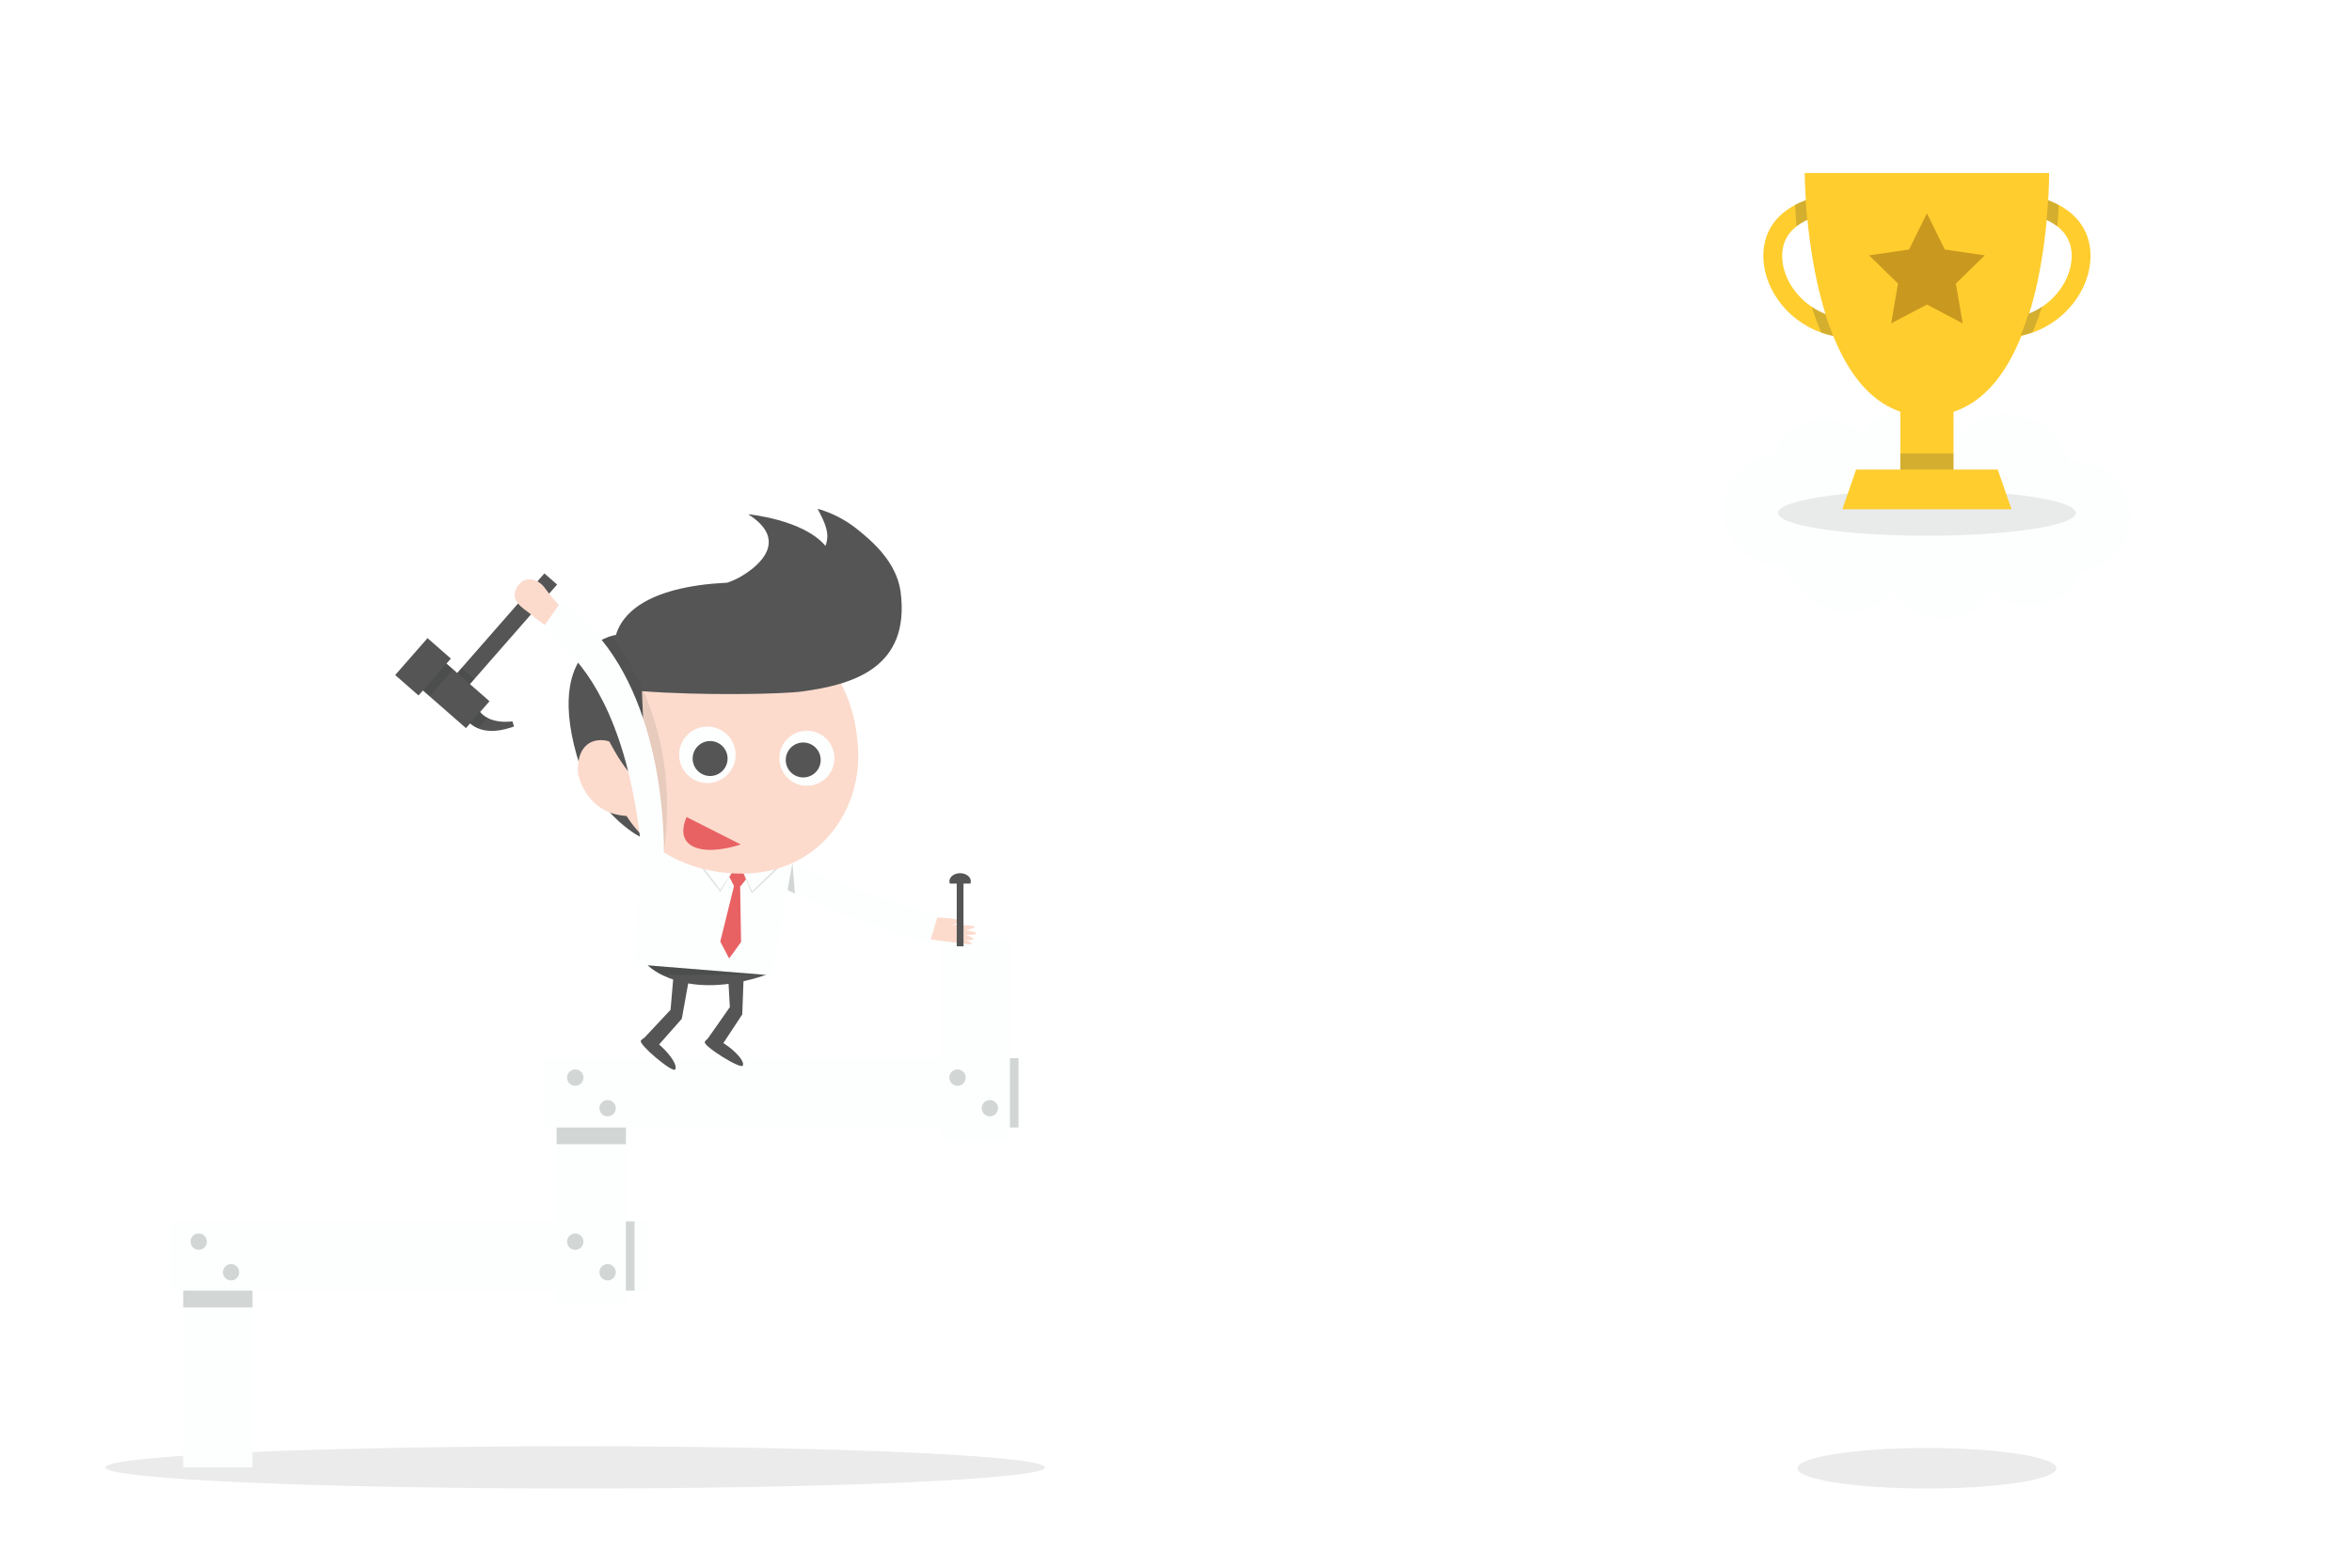
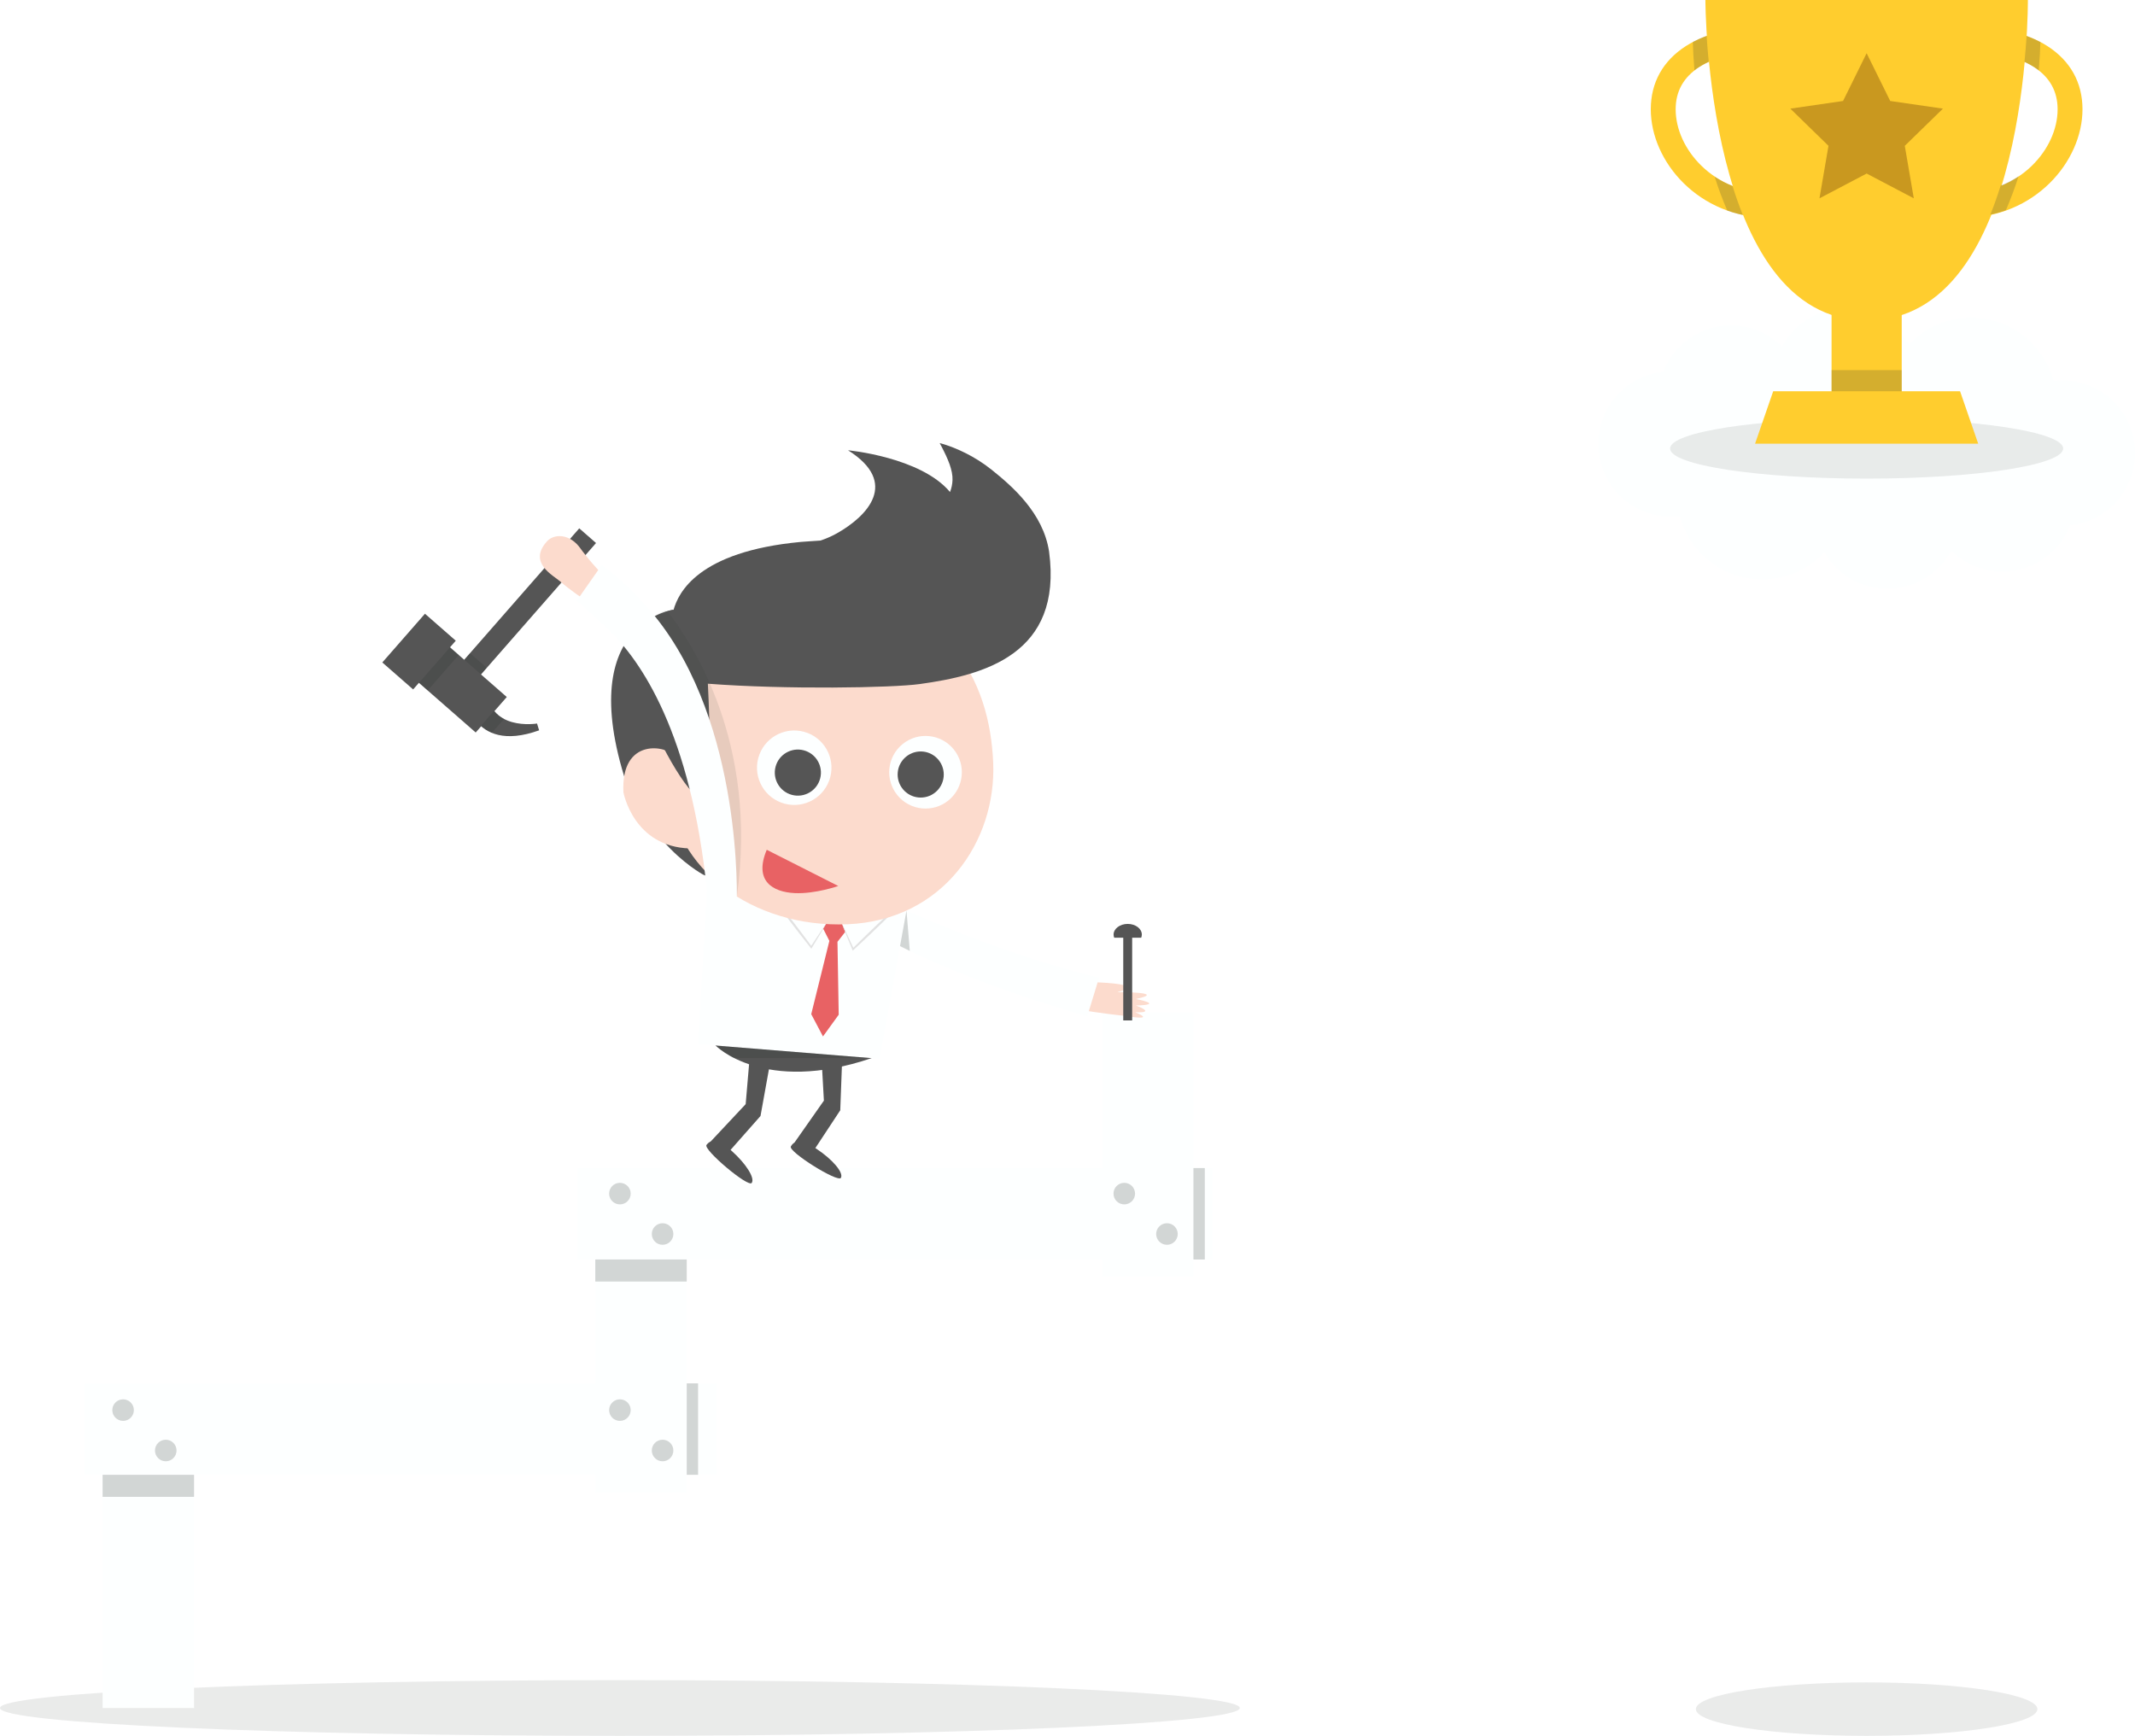
- <svg xmlns="http://www.w3.org/2000/svg" version="1.1" id="Layer_1" x="0px" y="0px" width="1800px" height="1200px" viewBox="0 0 1800 1200" enable-background="new 0 0 1800 1200" xml:space="preserve">
+ <svg xmlns="http://www.w3.org/2000/svg" version="1.1" id="Layer_1" x="0px" y="0px" width="1238.346px" height="1006.948px" viewBox="80.685 132.448 1238.346 1006.948" enable-background="new 80.685 132.448 1238.346 1006.948" xml:space="preserve">
  <g>
    <rect display="none" fill="#92CBDE" width="1800" height="1200" />
    <g>
-       <ellipse opacity="0.1" fill="#29302D" cx="1474.688" cy="1123.885" rx="99.046" ry="15.512" />
+       <ellipse opacity="0.1" fill="#29302D" enable-background="new    " cx="1163.373" cy="1123.885" rx="99.047" ry="15.512" />
      <g>
-         <path fill="#FDFFFF" d="M1588.227,353.142c-1.753,0-3.478,0.12-5.175,0.328c-5.595-21.144-24.851-36.733-47.755-36.733     c-14.237,0-27.063,6.026-36.075,15.665c-7.275-12.617-20.894-21.115-36.504-21.115c-16.04,0-29.982,8.967-37.096,22.16     c-7.61-7.538-18.079-12.197-29.637-12.197c-17.882,0-33.149,11.148-39.261,26.869c-21.182,2.212-37.693,20.12-37.693,41.886     c0,23.262,18.857,42.119,42.119,42.119c1.753,0,3.478-0.12,5.175-0.328c5.595,21.144,24.851,36.733,47.754,36.733     c14.238,0,27.064-6.026,36.076-15.665c7.275,12.617,20.894,21.115,36.504,21.115c16.04,0,29.982-8.967,37.096-22.16     c7.61,7.538,18.079,12.197,29.637,12.197c17.882,0,33.149-11.148,39.261-26.869c21.182-2.212,37.693-20.12,37.693-41.886     C1630.346,372,1611.488,353.142,1588.227,353.142z" />
-         <ellipse opacity="0.1" fill="#29302D" cx="1474.688" cy="392.633" rx="113.994" ry="17.45" />
+         <path fill="#FDFFFF" d="M1276.912,353.142c-1.753,0-3.478,0.12-5.175,0.328c-5.595-21.144-24.851-36.732-47.755-36.732     c-14.237,0-27.062,6.025-36.075,15.665c-7.274-12.617-20.894-21.115-36.504-21.115c-16.04,0-29.981,8.967-37.096,22.16     c-7.61-7.538-18.079-12.197-29.637-12.197c-17.882,0-33.149,11.148-39.261,26.869c-21.183,2.212-37.693,20.12-37.693,41.886     c0,23.262,18.857,42.119,42.119,42.119c1.753,0,3.478-0.12,5.175-0.328c5.595,21.145,24.851,36.733,47.754,36.733     c14.238,0,27.064-6.026,36.076-15.665c7.275,12.617,20.894,21.114,36.504,21.114c16.04,0,29.982-8.967,37.096-22.159     c7.61,7.538,18.079,12.196,29.638,12.196c17.882,0,33.148-11.147,39.261-26.869c21.182-2.212,37.692-20.119,37.692-41.886     C1319.031,372,1300.174,353.142,1276.912,353.142z" />
+         <ellipse opacity="0.1" fill="#29302D" enable-background="new    " cx="1163.373" cy="392.633" rx="113.994" ry="17.45" />
        <g>
-           <polygon fill="#FFCD2E" points="1528.889,359.424 1509.626,359.424 1439.751,359.424 1420.488,359.424 1409.977,389.818       1439.751,389.818 1509.626,389.818 1539.4,389.818     " />
-           <rect x="1454.344" y="308.64" fill="#FFCD2E" width="40.689" height="65.981" />
-           <path fill="#FFCD2E" d="M1568.21,132.448h-43.03h-100.983h-43.03c0,0,0,185.933,93.521,185.933      C1569.625,318.381,1568.21,132.448,1568.21,132.448z" />
-           <path fill="#FFCD2E" d="M1418.666,258.811c-41.38,0-69.177-32.568-69.177-62.987c0-15.463,7.062-28.15,20.423-36.689      c11.949-7.636,28.809-11.672,48.754-11.672c19.416,0,37.756,5.526,51.641,15.561c14.593,10.546,22.629,24.792,22.629,40.114      s-8.036,29.568-22.629,40.114C1456.422,253.285,1438.082,258.811,1418.666,258.811z M1418.666,161.892      c-17.188,0-31.358,3.251-40.982,9.402c-9.133,5.836-13.765,14.09-13.765,24.53c0,11.568,5.438,23.508,14.918,32.758      c10.441,10.188,24.586,15.798,39.829,15.798c16.406,0,31.744-4.555,43.188-12.826c10.738-7.76,16.651-17.852,16.651-28.418      s-5.913-20.658-16.651-28.418C1450.41,166.447,1435.072,161.892,1418.666,161.892z" />
-           <path fill="#FFCD2E" d="M1530.711,258.811c-19.417,0-37.756-5.526-51.642-15.561c-14.592-10.545-22.628-24.792-22.628-40.114      s8.036-29.568,22.628-40.114c13.886-10.035,32.225-15.561,51.642-15.561c19.945,0,36.805,4.036,48.754,11.672      c13.36,8.539,20.423,21.226,20.423,36.689C1599.888,226.242,1572.091,258.811,1530.711,258.811z M1530.711,161.892      c-16.406,0-31.744,4.555-43.188,12.826c-10.738,7.76-16.651,17.852-16.651,28.418s5.913,20.658,16.651,28.418      c11.444,8.271,26.782,12.826,43.188,12.826c15.242,0,29.388-5.611,39.829-15.798c9.48-9.25,14.917-21.19,14.917-32.758      c0-10.44-4.631-18.693-13.764-24.53C1562.069,165.143,1547.897,161.892,1530.711,161.892z" />
+           <polygon fill="#FFCD2E" points="1217.574,359.424 1198.312,359.424 1128.437,359.424 1109.174,359.424 1098.662,389.818       1128.437,389.818 1198.312,389.818 1228.086,389.818     " />
+           <rect x="1143.029" y="308.64" fill="#FFCD2E" width="40.689" height="65.981" />
+           <path fill="#FFCD2E" d="M1256.896,132.448h-43.03h-100.982h-43.03c0,0,0,185.933,93.521,185.933      C1258.311,318.381,1256.896,132.448,1256.896,132.448z" />
+           <path fill="#FFCD2E" d="M1107.352,258.811c-41.38,0-69.177-32.568-69.177-62.987c0-15.463,7.062-28.15,20.423-36.689      c11.949-7.636,28.809-11.672,48.754-11.672c19.416,0,37.756,5.526,51.641,15.561c14.594,10.546,22.629,24.792,22.629,40.114      c0,15.322-8.035,29.568-22.629,40.114C1145.107,253.285,1126.768,258.811,1107.352,258.811z M1107.352,161.892      c-17.188,0-31.358,3.251-40.982,9.402c-9.133,5.836-13.765,14.09-13.765,24.53c0,11.568,5.438,23.508,14.918,32.758      c10.441,10.188,24.586,15.798,39.829,15.798c16.406,0,31.744-4.555,43.188-12.826c10.738-7.76,16.651-17.852,16.651-28.418      c0-10.566-5.913-20.658-16.651-28.418C1139.096,166.447,1123.758,161.892,1107.352,161.892z" />
+           <path fill="#FFCD2E" d="M1219.396,258.811c-19.417,0-37.756-5.526-51.642-15.561c-14.593-10.545-22.628-24.792-22.628-40.114      c0-15.322,8.035-29.568,22.628-40.114c13.886-10.035,32.225-15.561,51.642-15.561c19.945,0,36.805,4.036,48.754,11.672      c13.36,8.539,20.423,21.226,20.423,36.689C1288.573,226.242,1260.776,258.811,1219.396,258.811z M1219.396,161.892      c-16.406,0-31.744,4.555-43.188,12.826c-10.738,7.76-16.651,17.852-16.651,28.418c0,10.566,5.913,20.658,16.651,28.418      c11.443,8.271,26.781,12.826,43.188,12.826c15.242,0,29.389-5.611,39.829-15.798c9.479-9.25,14.917-21.19,14.917-32.758      c0-10.44-4.631-18.693-13.764-24.53C1250.755,165.143,1236.582,161.892,1219.396,161.892z" />
          <g opacity="0.2">
            <g>
-               <path fill="#29302D" d="M1377.546,171.297c1.712-1.094,3.571-2.095,5.562-3.003c-0.542-5.509-0.942-10.576-1.238-15.065        c-2.831,1.042-5.501,2.222-7.997,3.536c0.116,4.093,0.377,9.726,0.941,16.458        C1375.676,172.555,1376.584,171.912,1377.546,171.297z" />
-               <path fill="#29302D" d="M1396.906,240.341c-3.653-1.442-7.129-3.259-10.381-5.426c2.094,6.62,4.531,13.25,7.367,19.734        c2.888,1.025,5.89,1.876,8.997,2.538C1400.68,251.709,1398.692,246.064,1396.906,240.341z" />
+               <path fill="#29302D" d="M1066.231,171.297c1.712-1.094,3.571-2.095,5.562-3.003c-0.542-5.509-0.942-10.576-1.238-15.065        c-2.831,1.042-5.501,2.222-7.997,3.536c0.116,4.093,0.377,9.726,0.941,16.458        C1064.361,172.555,1065.27,171.912,1066.231,171.297z" />
+               <path fill="#29302D" d="M1085.592,240.341c-3.653-1.442-7.129-3.259-10.381-5.426c2.094,6.62,4.53,13.25,7.366,19.734        c2.889,1.025,5.891,1.876,8.997,2.538C1089.365,251.709,1087.378,246.064,1085.592,240.341z" />
            </g>
          </g>
          <g opacity="0.2">
-             <path fill="#29302D" d="M1571.795,171.385c-1.712-1.094-3.57-2.095-5.562-3.003c0.542-5.509,0.942-10.576,1.238-15.065       c2.831,1.042,5.501,2.222,7.997,3.536c-0.116,4.093-0.376,9.726-0.941,16.458C1573.665,172.642,1572.757,172,1571.795,171.385z       " />
-             <path fill="#29302D" d="M1552.435,240.068c3.653-1.442,7.13-3.259,10.381-5.426c-2.094,6.62-4.531,13.25-7.367,19.734       c-2.888,1.025-5.89,1.876-8.997,2.538C1548.662,251.436,1550.648,245.791,1552.435,240.068z" />
+             <path fill="#29302D" d="M1260.48,171.385c-1.712-1.094-3.57-2.095-5.562-3.003c0.542-5.509,0.941-10.576,1.237-15.065       c2.831,1.042,5.501,2.222,7.997,3.536c-0.116,4.093-0.376,9.726-0.94,16.458C1262.351,172.642,1261.442,172,1260.48,171.385z" />
+             <path fill="#29302D" d="M1241.121,240.068c3.652-1.442,7.13-3.259,10.381-5.426c-2.095,6.62-4.531,13.25-7.367,19.734       c-2.888,1.025-5.891,1.876-8.997,2.538C1237.348,251.436,1239.334,245.791,1241.121,240.068z" />
          </g>
-           <polygon fill="#C9981F" points="1474.688,163.313 1488.364,191.024 1518.945,195.467 1496.816,217.037 1502.04,247.494       1474.688,233.114 1447.336,247.494 1452.561,217.037 1430.432,195.467 1461.013,191.024     " />
-           <rect x="1454.344" y="347.139" opacity="0.2" fill="#29302D" width="40.689" height="12.285" />
+           <polygon fill="#C9981F" points="1163.373,163.313 1177.05,191.024 1207.631,195.467 1185.502,217.037 1190.726,247.494       1163.373,233.114 1136.021,247.494 1141.246,217.037 1119.117,195.467 1149.698,191.024     " />
+           <rect x="1143.029" y="347.139" opacity="0.2" fill="#29302D" enable-background="new    " width="40.689" height="12.285" />
        </g>
      </g>
    </g>
    <g>
-       <ellipse opacity="0.1" fill="#29302D" cx="440.245" cy="1123.229" rx="359.56" ry="16.167" />
-       <rect x="415.498" y="810.016" fill="#FDFFFF" width="368.442" height="53.04" />
+       <ellipse opacity="0.1" fill="#29302D" enable-background="new    " cx="440.245" cy="1123.229" rx="359.56" ry="16.167" />
+       <rect x="415.498" y="810.016" fill="#FDFFFF" width="368.441" height="53.04" />
      <rect x="425.963" y="845.245" fill="#FDFFFF" width="53.041" height="153.083" />
      <rect x="719.864" y="719.655" fill="#FDFFFF" width="53.041" height="153.083" />
      <rect x="129.737" y="934.917" fill="#FDFFFF" width="366.217" height="53.041" />
-       <rect x="140.203" y="970.147" fill="#FDFFFF" width="53.041" height="153.082" />
+       <rect x="140.203" y="970.146" fill="#FDFFFF" width="53.041" height="153.082" />
      <g>
        <g>
          <g>
            <g>
-               <path fill="#FCDBCD" d="M711.92,702.104c0,0,36.392,0.638,16.862,5.839c0,0,29.729-0.102,10.74,4.015c0,0,17.392,3.31,0,3.773        c0,0,12.479,4.423-0.409,3.919c0,0,13.306,5.197-5.612,2.129c0,0-15.611-1.57-27.574-3.873L711.92,702.104z" />
+               <path fill="#FCDBCD" d="M711.92,702.104c0,0,36.393,0.639,16.862,5.84c0,0,29.729-0.103,10.739,4.015c0,0,17.393,3.31,0,3.773        c0,0,12.479,4.423-0.408,3.919c0,0,13.306,5.196-5.612,2.129c0,0-15.611-1.57-27.574-3.873L711.92,702.104z" />
            </g>
          </g>
-           <path fill="#FDFFFF" d="M718.162,699.558l-6.844,22.443c-127.849-37.103-158.65-73.704-158.65-73.704l0.8-13.785      c18.527,10.413,36.003,18.533,53.007,26.132C669.47,688.796,718.162,699.558,718.162,699.558z" />
+           <path fill="#FDFFFF" d="M718.162,699.558l-6.844,22.443c-127.85-37.103-158.65-73.704-158.65-73.704l0.8-13.785      c18.527,10.413,36.003,18.533,53.007,26.133C669.47,688.796,718.162,699.558,718.162,699.558z" />
        </g>
        <g>
-           <polygon fill="#555555" points="568.048,776.512 551.388,801.793 540.402,796.796 558.563,770.901 556.964,742.313       569.112,748.129     " />
-           <path fill="#555555" d="M568.446,815.677c-1.603,3.02-30.661-15.15-29.056-18.171c1.603-3.021,5.496-4.889,14.911,1.368      C563.716,805.133,570.05,812.654,568.446,815.677z" />
+           <polygon fill="#555555" points="568.048,776.512 551.388,801.793 540.402,796.796 558.562,770.901 556.964,742.312       569.112,748.129     " />
+           <path fill="#555555" d="M568.446,815.677c-1.604,3.021-30.661-15.149-29.057-18.171c1.604-3.021,5.496-4.889,14.911,1.368      C563.716,805.133,570.05,812.654,568.446,815.677z" />
        </g>
        <g>
          <polygon fill="#555555" points="521.793,779.826 501.746,802.517 491.57,796.025 513.19,772.939 515.624,744.41       526.834,751.875     " />
-           <path fill="#555555" d="M516.684,818.659c-2.011,2.764-28.228-19.309-26.215-22.073c2.012-2.767,6.129-4.068,14.571,3.449      C513.482,807.555,518.696,815.893,516.684,818.659z" />
+           <path fill="#555555" d="M516.684,818.659c-2.011,2.764-28.228-19.31-26.215-22.073c2.013-2.767,6.129-4.068,14.571,3.449      C513.482,807.555,518.696,815.893,516.684,818.659z" />
        </g>
-         <path fill="#555555" d="M577.513,739.668l-83.121-5.592l1.394,4.887c0,0,27.84,28.543,90.407,7.298L577.513,739.668z" />
+         <path fill="#555555" d="M577.513,739.668l-83.121-5.592l1.395,4.887c0,0,27.84,28.543,90.407,7.298L577.513,739.668z" />
        <polygon fill="#FDFFFF" points="607.146,656.949 590.84,746.63 485.589,738.135 492.181,624.518    " />
-         <polygon fill="#E86264" points="572.264,671.354 565.492,664.479 557.303,669.508 561.741,678.228 551.215,720.749      558.031,733.668 567.157,721.065 566.44,678.771    " />
+         <polygon fill="#E86264" points="572.264,671.354 565.492,664.479 557.303,669.508 561.741,678.229 551.215,720.749      558.031,733.668 567.157,721.065 566.44,678.771    " />
        <g>
          <polygon fill="#FDFFFF" points="568.597,667.328 575.473,683.082 595.181,664.181     " />
-           <path fill="#E2E2E2" d="M575.216,666.302c2.206-0.342,4.415-0.65,6.625-0.965c4.417-0.618,8.843-1.198,13.269-1.76l1.809-0.23      l-1.319,1.271l-4.905,4.745l-4.936,4.718c-1.642,1.571-3.297,3.137-4.958,4.692c-1.654,1.561-3.315,3.117-4.99,4.659      l-0.518,0.479l-0.267-0.639c-1.108-2.642-2.191-5.291-3.267-7.947c-1.054-2.666-2.142-5.314-3.161-7.997      C570.801,666.959,573.01,666.637,575.216,666.302z M572.315,675.084c1.213,2.595,2.423,5.193,3.605,7.804l-0.786-0.163      c1.611-1.604,3.236-3.199,4.865-4.787c1.624-1.596,3.254-3.183,4.894-4.759l4.919-4.73l4.945-4.706l0.495,1.043      c-4.436,0.489-8.87,0.958-13.315,1.389c-2.22,0.208-4.443,0.428-6.667,0.607c-2.222,0.19-4.442,0.395-6.672,0.547      C569.872,669.897,571.073,672.499,572.315,675.084z" />
+           <path fill="#E2E2E2" d="M575.216,666.302c2.206-0.342,4.415-0.649,6.625-0.965c4.417-0.618,8.843-1.198,13.27-1.76l1.809-0.23      l-1.319,1.271l-4.904,4.745l-4.937,4.718c-1.642,1.571-3.297,3.137-4.958,4.692c-1.653,1.561-3.314,3.116-4.99,4.658      l-0.518,0.479l-0.267-0.639c-1.108-2.643-2.191-5.291-3.268-7.947c-1.054-2.666-2.142-5.314-3.161-7.997      C570.801,666.959,573.01,666.637,575.216,666.302z M572.315,675.084c1.213,2.595,2.423,5.193,3.604,7.804l-0.786-0.163      c1.611-1.604,3.236-3.198,4.865-4.787c1.624-1.596,3.254-3.183,4.894-4.759l4.919-4.729l4.945-4.706l0.495,1.043      c-4.436,0.489-8.87,0.958-13.315,1.389c-2.22,0.208-4.442,0.429-6.667,0.607c-2.222,0.189-4.441,0.395-6.672,0.547      C569.872,669.896,571.073,672.499,572.315,675.084z" />
        </g>
        <g>
-           <polygon fill="#FDFFFF" points="560.426,667.416 551.228,681.936 534.638,660.247     " />
-           <path fill="#E2E2E2" d="M553.915,665.862c-2.172-0.52-4.332-1.075-6.497-1.621c-4.323-1.105-8.635-2.245-12.944-3.408      l0.645-0.952l4.169,5.401l4.141,5.428c1.381,1.81,2.748,3.628,4.11,5.452c1.366,1.818,2.726,3.64,4.074,5.477l-0.798,0.036      c1.568-2.397,3.161-4.781,4.755-7.159c1.619-2.367,3.205-4.754,4.856-7.1C558.248,666.927,556.084,666.388,553.915,665.862z       M556.083,674.838c-1.47,2.461-2.946,4.918-4.444,7.36l-0.361,0.587l-0.438-0.554c-1.421-1.781-2.823-3.571-4.221-5.364      c-1.403-1.793-2.802-3.591-4.185-5.395l-4.155-5.417l-4.125-5.437l-1.109-1.461l1.756,0.504      c4.285,1.231,8.571,2.481,12.842,3.766c2.136,0.647,4.272,1.289,6.397,1.965c2.131,0.669,4.264,1.324,6.386,2.023      C559.011,669.911,557.529,672.366,556.083,674.838z" />
+           <polygon fill="#FDFFFF" points="560.426,667.416 551.229,681.936 534.638,660.247     " />
+           <path fill="#E2E2E2" d="M553.915,665.862c-2.172-0.521-4.332-1.075-6.497-1.621c-4.323-1.105-8.635-2.245-12.944-3.408      l0.646-0.952l4.169,5.401l4.141,5.428c1.381,1.81,2.748,3.628,4.11,5.452c1.366,1.818,2.726,3.64,4.074,5.477l-0.798,0.036      c1.567-2.396,3.16-4.781,4.755-7.159c1.619-2.366,3.205-4.754,4.855-7.1C558.248,666.927,556.084,666.388,553.915,665.862z       M556.083,674.838c-1.47,2.461-2.946,4.918-4.444,7.36l-0.36,0.587l-0.438-0.555c-1.421-1.78-2.823-3.57-4.221-5.363      c-1.403-1.793-2.802-3.591-4.186-5.396l-4.154-5.417l-4.125-5.437l-1.109-1.461l1.756,0.504c4.285,1.23,8.571,2.48,12.842,3.766      c2.137,0.647,4.272,1.289,6.397,1.965c2.131,0.669,4.264,1.324,6.386,2.023C559.011,669.911,557.529,672.366,556.083,674.838z" />
        </g>
-         <path opacity="0.2" fill="#29302D" d="M495.785,738.963c0,0,1.969,1.727,2.664,2.255c0.65,0.493,5.878,4.398,8.196,5.043h79.547     L495.785,738.963z" />
+         <path opacity="0.2" fill="#29302D" enable-background="new    " d="M495.785,738.963c0,0,1.969,1.728,2.664,2.255     c0.649,0.493,5.878,4.398,8.195,5.043h79.548L495.785,738.963z" />
        <g>
          <path fill="#555555" d="M471.373,486.167c0,0-61.759,7.556-24.011,110.386L471.373,486.167z" />
-           <path fill="#555555" d="M489.08,640.065c12.604,5.334,16.742-37.527,15.331-71.691c-1.414-34.166-21.64-57.493-37.759-56.825      c-16.119,0.667-24.13-29.421-23.522,51.735C443.511,614.248,486.902,639.144,489.08,640.065z" />
-           <path fill="#FCDBCD" d="M442.289,592.06c-1.659-32.334,25.69-27.072,29.521-20.936c7.182,11.508,9.055,53.489,9.055,53.489      C447.967,623.706,442.289,592.06,442.289,592.06z" />
-           <path fill="#FCDBCD" d="M468.806,590.228c1.911,45.595,48.267,80.683,103.533,78.367c55.271-2.317,86.328-48.164,84.417-93.763      c-1.91-45.597-24.59-102.832-120.445-102.573C444.295,472.508,466.896,544.629,468.806,590.228z" />
+           <path fill="#555555" d="M489.08,640.065c12.604,5.334,16.742-37.527,15.331-71.691c-1.414-34.166-21.64-57.493-37.759-56.825      c-16.119,0.667-24.131-29.421-23.522,51.735C443.511,614.248,486.902,639.144,489.08,640.065z" />
+           <path fill="#FCDBCD" d="M442.289,592.06c-1.659-32.334,25.689-27.071,29.521-20.936c7.183,11.508,9.056,53.489,9.056,53.489      C447.967,623.706,442.289,592.06,442.289,592.06z" />
+           <path fill="#FCDBCD" d="M468.806,590.229c1.911,45.595,48.268,80.683,103.533,78.366c55.271-2.316,86.328-48.164,84.417-93.763      c-1.91-45.597-24.59-102.832-120.445-102.573C444.295,472.508,466.896,544.629,468.806,590.229z" />
          <g>
-             <path fill="#FDFFFF" d="M520.482,572.255c-3.057,11.529,3.812,23.351,15.342,26.409c11.528,3.059,23.352-3.813,26.41-15.344       c3.056-11.526-3.809-23.352-15.34-26.409C535.363,553.854,523.538,560.727,520.482,572.255z" />
-             <path fill="#555555" d="M530.533,577.194c-1.893,7.14,2.361,14.465,9.501,16.356c7.141,1.897,14.462-2.358,16.355-9.501       c1.891-7.138-2.36-14.463-9.5-16.354C539.747,565.805,532.428,570.054,530.533,577.194z" />
+             <path fill="#FDFFFF" d="M520.482,572.255c-3.058,11.529,3.812,23.352,15.342,26.409c11.527,3.059,23.352-3.813,26.41-15.344       c3.056-11.526-3.81-23.353-15.341-26.409C535.363,553.854,523.538,560.727,520.482,572.255z" />
+             <path fill="#555555" d="M530.533,577.194c-1.894,7.14,2.361,14.465,9.501,16.355c7.141,1.897,14.462-2.357,16.354-9.501       c1.892-7.138-2.359-14.463-9.5-16.354C539.747,565.805,532.428,570.054,530.533,577.194z" />
          </g>
          <g>
-             <path fill="#FDFFFF" d="M601.223,593.77c7.374,8.997,20.645,10.31,29.643,2.935c8.997-7.375,10.307-20.646,2.932-29.646       c-7.373-8.994-20.643-10.311-29.641-2.935C595.158,571.501,593.847,584.773,601.223,593.77z" />
-             <path fill="#555555" d="M604.366,590.209c4.685,5.714,13.115,6.549,18.825,1.864c5.717-4.681,6.549-13.11,1.864-18.823       c-4.683-5.711-13.111-6.547-18.824-1.862C600.52,576.072,599.686,584.497,604.366,590.209z" />
+             <path fill="#FDFFFF" d="M601.223,593.77c7.374,8.997,20.646,10.311,29.644,2.936c8.997-7.375,10.307-20.646,2.932-29.646       c-7.373-8.993-20.643-10.311-29.641-2.935C595.158,571.501,593.847,584.773,601.223,593.77z" />
+             <path fill="#555555" d="M604.366,590.209c4.685,5.714,13.115,6.549,18.825,1.864c5.717-4.682,6.549-13.11,1.863-18.823       c-4.683-5.711-13.11-6.547-18.823-1.862C600.52,576.072,599.686,584.497,604.366,590.209z" />
          </g>
-           <path fill="#555555" d="M689.178,452.457c-3.362-22.431-21.488-38.038-33.303-47.506c-10.192-8.17-20.586-12.413-26.11-14.271      c-2.535-0.851-4.048-1.206-4.048-1.206c0.376,0.677,0.733,1.346,1.076,2.008c3.824,7.345,6.561,13.752,6.367,19.405      c-0.086,2.5-0.592,4.816-1.446,6.971c-16.974-20.319-59.145-24.209-59.145-24.209c29.975,18.885,11.083,38.246-6.407,48.143      c-3.313,1.875-6.668,3.24-9.62,4.225c-5.223,0.384-9.264,0.591-11.386,0.79c-59.753,5.591-70.993,29.546-73.783,39.361      c-9.291,0.784-25.473,14.628-22.656,30.573c-1.029,3.247,1.146,9.476,3.545,17.679c8.127,26.458,28.186,60.713,34.621,60.446      c7.142-0.296,5.564-41.4,4.376-65.81c45.312,3.456,106.793,2.416,122.879,0.199      C651.304,524.127,697.174,512.112,689.178,452.457z" />
+           <path fill="#555555" d="M689.178,452.457c-3.361-22.431-21.487-38.038-33.303-47.506c-10.192-8.17-20.586-12.413-26.11-14.271      c-2.534-0.851-4.048-1.206-4.048-1.206c0.376,0.678,0.733,1.347,1.076,2.009c3.824,7.345,6.561,13.752,6.367,19.404      c-0.086,2.5-0.592,4.816-1.446,6.972c-16.974-20.319-59.145-24.209-59.145-24.209c29.975,18.885,11.083,38.245-6.407,48.143      c-3.313,1.875-6.668,3.24-9.62,4.225c-5.223,0.385-9.264,0.592-11.386,0.79c-59.753,5.592-70.993,29.546-73.783,39.361      c-9.291,0.784-25.473,14.628-22.656,30.573c-1.028,3.247,1.146,9.476,3.545,17.679c8.127,26.458,28.187,60.713,34.621,60.446      c7.143-0.296,5.564-41.4,4.376-65.811c45.312,3.456,106.793,2.416,122.879,0.199      C651.304,524.127,697.174,512.112,689.178,452.457z" />
        </g>
-         <polygon opacity="0.2" fill="#29302D" points="608.382,684.05 602.722,681.279 606.474,660.644    " />
-         <path fill="#E86264" d="M525.417,625.391l41.479,21.006c0,0-13.358,4.69-25.279,4.124     C528.905,649.916,517.805,643.523,525.417,625.391z" />
-         <path opacity="0.1" fill="#29302D" d="M467.815,486.98c13.885,18.199,52.832,75.259,40.263,165.54l-47.603-162.695     C460.475,489.825,466.732,485.561,467.815,486.98z" />
+         <polygon opacity="0.2" fill="#29302D" enable-background="new    " points="608.382,684.05 602.722,681.279 606.474,660.644         " />
+         <path fill="#E86264" d="M525.417,625.391l41.479,21.006c0,0-13.358,4.69-25.279,4.125     C528.905,649.916,517.805,643.523,525.417,625.391z" />
+         <path opacity="0.1" fill="#29302D" enable-background="new    " d="M467.815,486.98c13.885,18.198,52.831,75.259,40.263,165.539     l-47.604-162.694C460.475,489.825,466.732,485.561,467.815,486.98z" />
        <g>
          <g>
-             <rect x="379.452" y="429.83" transform="matrix(-0.7525 -0.6586 0.6586 -0.7525 357.724 1102.022)" fill="#555555" width="12.933" height="107.938" />
-             <rect x="319.387" y="516.021" transform="matrix(-0.7525 -0.6586 0.6586 -0.7525 257.1019 1156.011)" fill="#555555" width="52.726" height="27.357" />
-             <rect x="311.836" y="491.636" transform="matrix(-0.7525 -0.6586 0.6586 -0.7525 231.1774 1107.698)" fill="#555555" width="23.751" height="37.555" />
-             <path fill="#555555" d="M393.381,556.099l-1.205-3.948c0,0-29.154,4.943-29.199-21.656l-12.73,3.886       C350.247,534.38,353.349,570.476,393.381,556.099z" />
-             <rect x="331.818" y="506.767" transform="matrix(-0.7525 -0.6586 0.6586 -0.7525 244.6504 1132.828)" opacity="0.2" fill="#29302D" width="6.715" height="27.358" />
-             <rect x="349.97" y="514.938" transform="matrix(-0.7525 -0.6586 0.6586 -0.7525 283.8707 1141.646)" opacity="0.2" fill="#29302D" width="12.933" height="5.098" />
+             <rect x="379.483" y="429.829" transform="matrix(0.7525 0.6586 -0.6586 0.7525 414.1879 -134.4421)" fill="#555555" width="12.934" height="107.938" />
+             <rect x="319.422" y="516.022" transform="matrix(0.7525 0.6586 -0.6586 0.7525 434.436 -96.6309)" fill="#555555" width="52.726" height="27.358" />
+             <rect x="311.867" y="491.639" transform="matrix(0.7525 0.6586 -0.6586 0.7525 416.2821 -86.8867)" fill="#555555" width="23.752" height="37.555" />
+             <path fill="#555555" d="M393.381,556.099l-1.205-3.947c0,0-29.154,4.942-29.199-21.656l-12.73,3.886       C350.247,534.38,353.349,570.476,393.381,556.099z" />
+             <rect x="331.839" y="506.767" transform="matrix(0.7525 0.6586 -0.6586 0.7525 425.7687 -91.9407)" opacity="0.2" fill="#29302D" enable-background="new    " width="6.715" height="27.357" />
+             <rect x="350.003" y="514.939" transform="matrix(0.7525 0.6586 -0.6586 0.7525 429.0448 -106.6888)" opacity="0.2" fill="#29302D" enable-background="new    " width="12.933" height="5.098" />
            <g opacity="0.2">
              <g>
                <path fill="#29302D" d="M366.034,557.508l7.055-8.062c-2.154-1.107-4.17-2.616-5.839-4.658l-7.68,8.776         C361.369,555.136,363.504,556.5,366.034,557.508z" />
              </g>
            </g>
          </g>
          <g>
            <g>
              <g>
-                 <path fill="#FCDBCD" d="M419.281,480.071c0,0-8.316-5.625-13.616-10.31c-3.929-3.472-19.11-10.913-7.584-23.435         c3.851-4.183,13.072-4.701,19.441,4.488c0,0,6.686,9.437,16.215,18.355L419.281,480.071z" />
+                 <path fill="#FCDBCD" d="M419.281,480.071c0,0-8.316-5.625-13.616-10.311c-3.929-3.472-19.11-10.913-7.584-23.435         c3.851-4.184,13.072-4.701,19.441,4.488c0,0,6.686,9.437,16.215,18.354L419.281,480.071z" />
              </g>
            </g>
          </g>
-           <path fill="#FDFFFF" d="M429.659,460.283l-14.438,20.597c0,0,6.449,5.551,17.727,16.188      c19.681,18.563,48.405,60.698,57.796,152.137l17.267,6.821c0,0,3.914-103.164-47.839-166.575      C452.266,479.766,440.218,467.406,429.659,460.283z" />
+           <path fill="#FDFFFF" d="M429.659,460.283l-14.438,20.597c0,0,6.449,5.551,17.728,16.188      c19.681,18.562,48.405,60.697,57.796,152.137l17.267,6.821c0,0,3.914-103.164-47.839-166.575      C452.266,479.766,440.218,467.406,429.659,460.283z" />
        </g>
      </g>
-       <path fill="#555555" d="M742.974,674.582c0-3.418-3.668-6.189-8.192-6.189s-8.192,2.771-8.192,6.189    c0,0.627,0.125,1.231,0.354,1.801h5.25v48.007h5.174v-48.007h5.251C742.848,675.813,742.974,675.209,742.974,674.582z" />
-       <rect x="140.203" y="987.958" opacity="0.2" fill="#29302D" width="53.041" height="12.789" />
-       <rect x="425.963" y="863.056" opacity="0.2" fill="#29302D" width="53.041" height="12.789" />
-       <rect x="479.004" y="934.917" opacity="0.2" fill="#29302D" width="6.585" height="53.041" />
-       <rect x="772.905" y="810.016" opacity="0.2" fill="#29302D" width="6.585" height="53.04" />
+       <path fill="#555555" d="M742.974,674.582c0-3.418-3.668-6.189-8.191-6.189c-4.524,0-8.192,2.771-8.192,6.189    c0,0.627,0.125,1.23,0.354,1.801h5.25v48.007h5.174v-48.007h5.251C742.848,675.812,742.974,675.209,742.974,674.582z" />
+       <rect x="140.203" y="987.958" opacity="0.2" fill="#29302D" enable-background="new    " width="53.041" height="12.789" />
+       <rect x="425.963" y="863.056" opacity="0.2" fill="#29302D" enable-background="new    " width="53.041" height="12.789" />
+       <rect x="479.004" y="934.917" opacity="0.2" fill="#29302D" enable-background="new    " width="6.585" height="53.041" />
+       <rect x="772.905" y="810.016" opacity="0.2" fill="#29302D" enable-background="new    " width="6.585" height="53.04" />
      <g>
        <g>
-           <circle opacity="0.2" fill="#29302D" cx="464.997" cy="973.86" r="6.253" />
-           <circle opacity="0.2" fill="#29302D" cx="440.245" cy="950.426" r="6.253" />
+           <circle opacity="0.2" fill="#29302D" enable-background="new    " cx="464.997" cy="973.86" r="6.253" />
+           <circle opacity="0.2" fill="#29302D" enable-background="new    " cx="440.245" cy="950.426" r="6.253" />
        </g>
        <g>
-           <circle opacity="0.2" fill="#29302D" cx="176.828" cy="973.86" r="6.253" />
-           <circle opacity="0.2" fill="#29302D" cx="152.076" cy="950.426" r="6.253" />
+           <circle opacity="0.2" fill="#29302D" enable-background="new    " cx="176.828" cy="973.86" r="6.253" />
+           <circle opacity="0.2" fill="#29302D" enable-background="new    " cx="152.076" cy="950.426" r="6.253" />
        </g>
      </g>
      <g>
        <g>
-           <circle opacity="0.2" fill="#29302D" cx="464.997" cy="848.274" r="6.253" />
-           <circle opacity="0.2" fill="#29302D" cx="440.245" cy="824.841" r="6.253" />
+           <circle opacity="0.2" fill="#29302D" enable-background="new    " cx="464.997" cy="848.274" r="6.253" />
+           <circle opacity="0.2" fill="#29302D" enable-background="new    " cx="440.245" cy="824.841" r="6.253" />
        </g>
        <g>
-           <circle opacity="0.2" fill="#29302D" cx="757.543" cy="848.274" r="6.253" />
-           <circle opacity="0.2" fill="#29302D" cx="732.792" cy="824.841" r="6.253" />
+           <circle opacity="0.2" fill="#29302D" enable-background="new    " cx="757.543" cy="848.274" r="6.253" />
+           <circle opacity="0.2" fill="#29302D" enable-background="new    " cx="732.792" cy="824.841" r="6.253" />
        </g>
      </g>
    </g>
  </g>
</svg>
